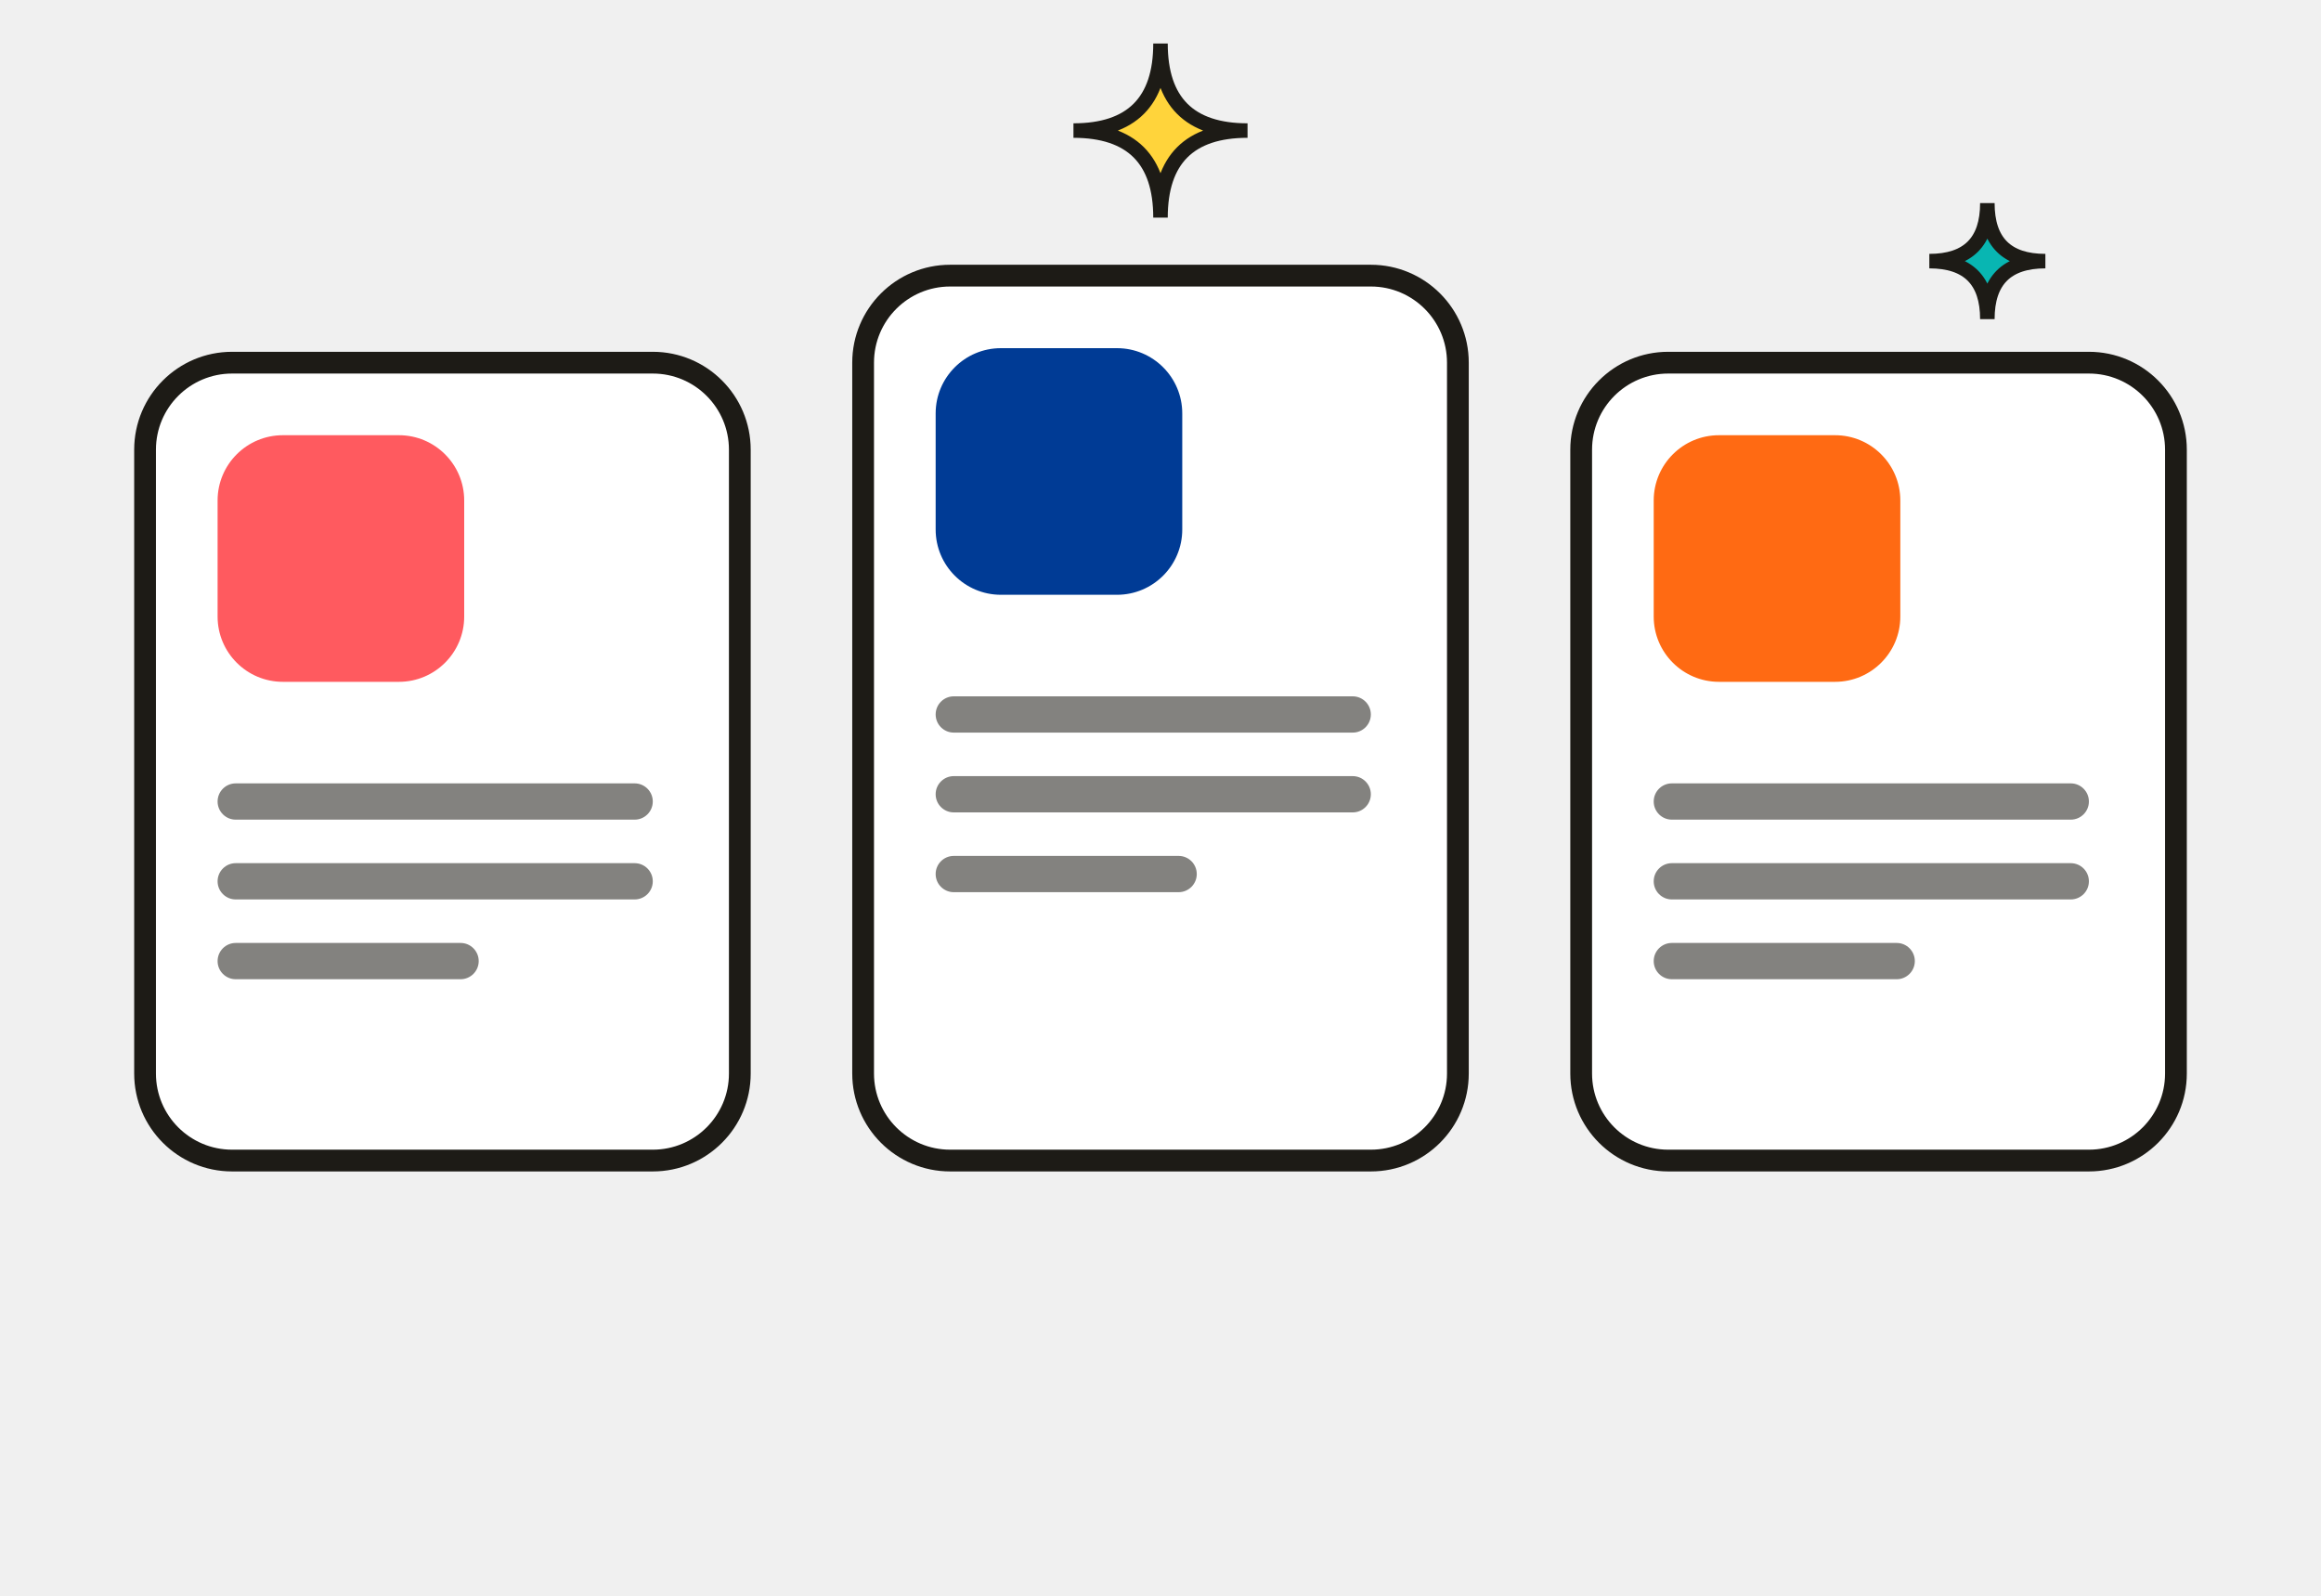
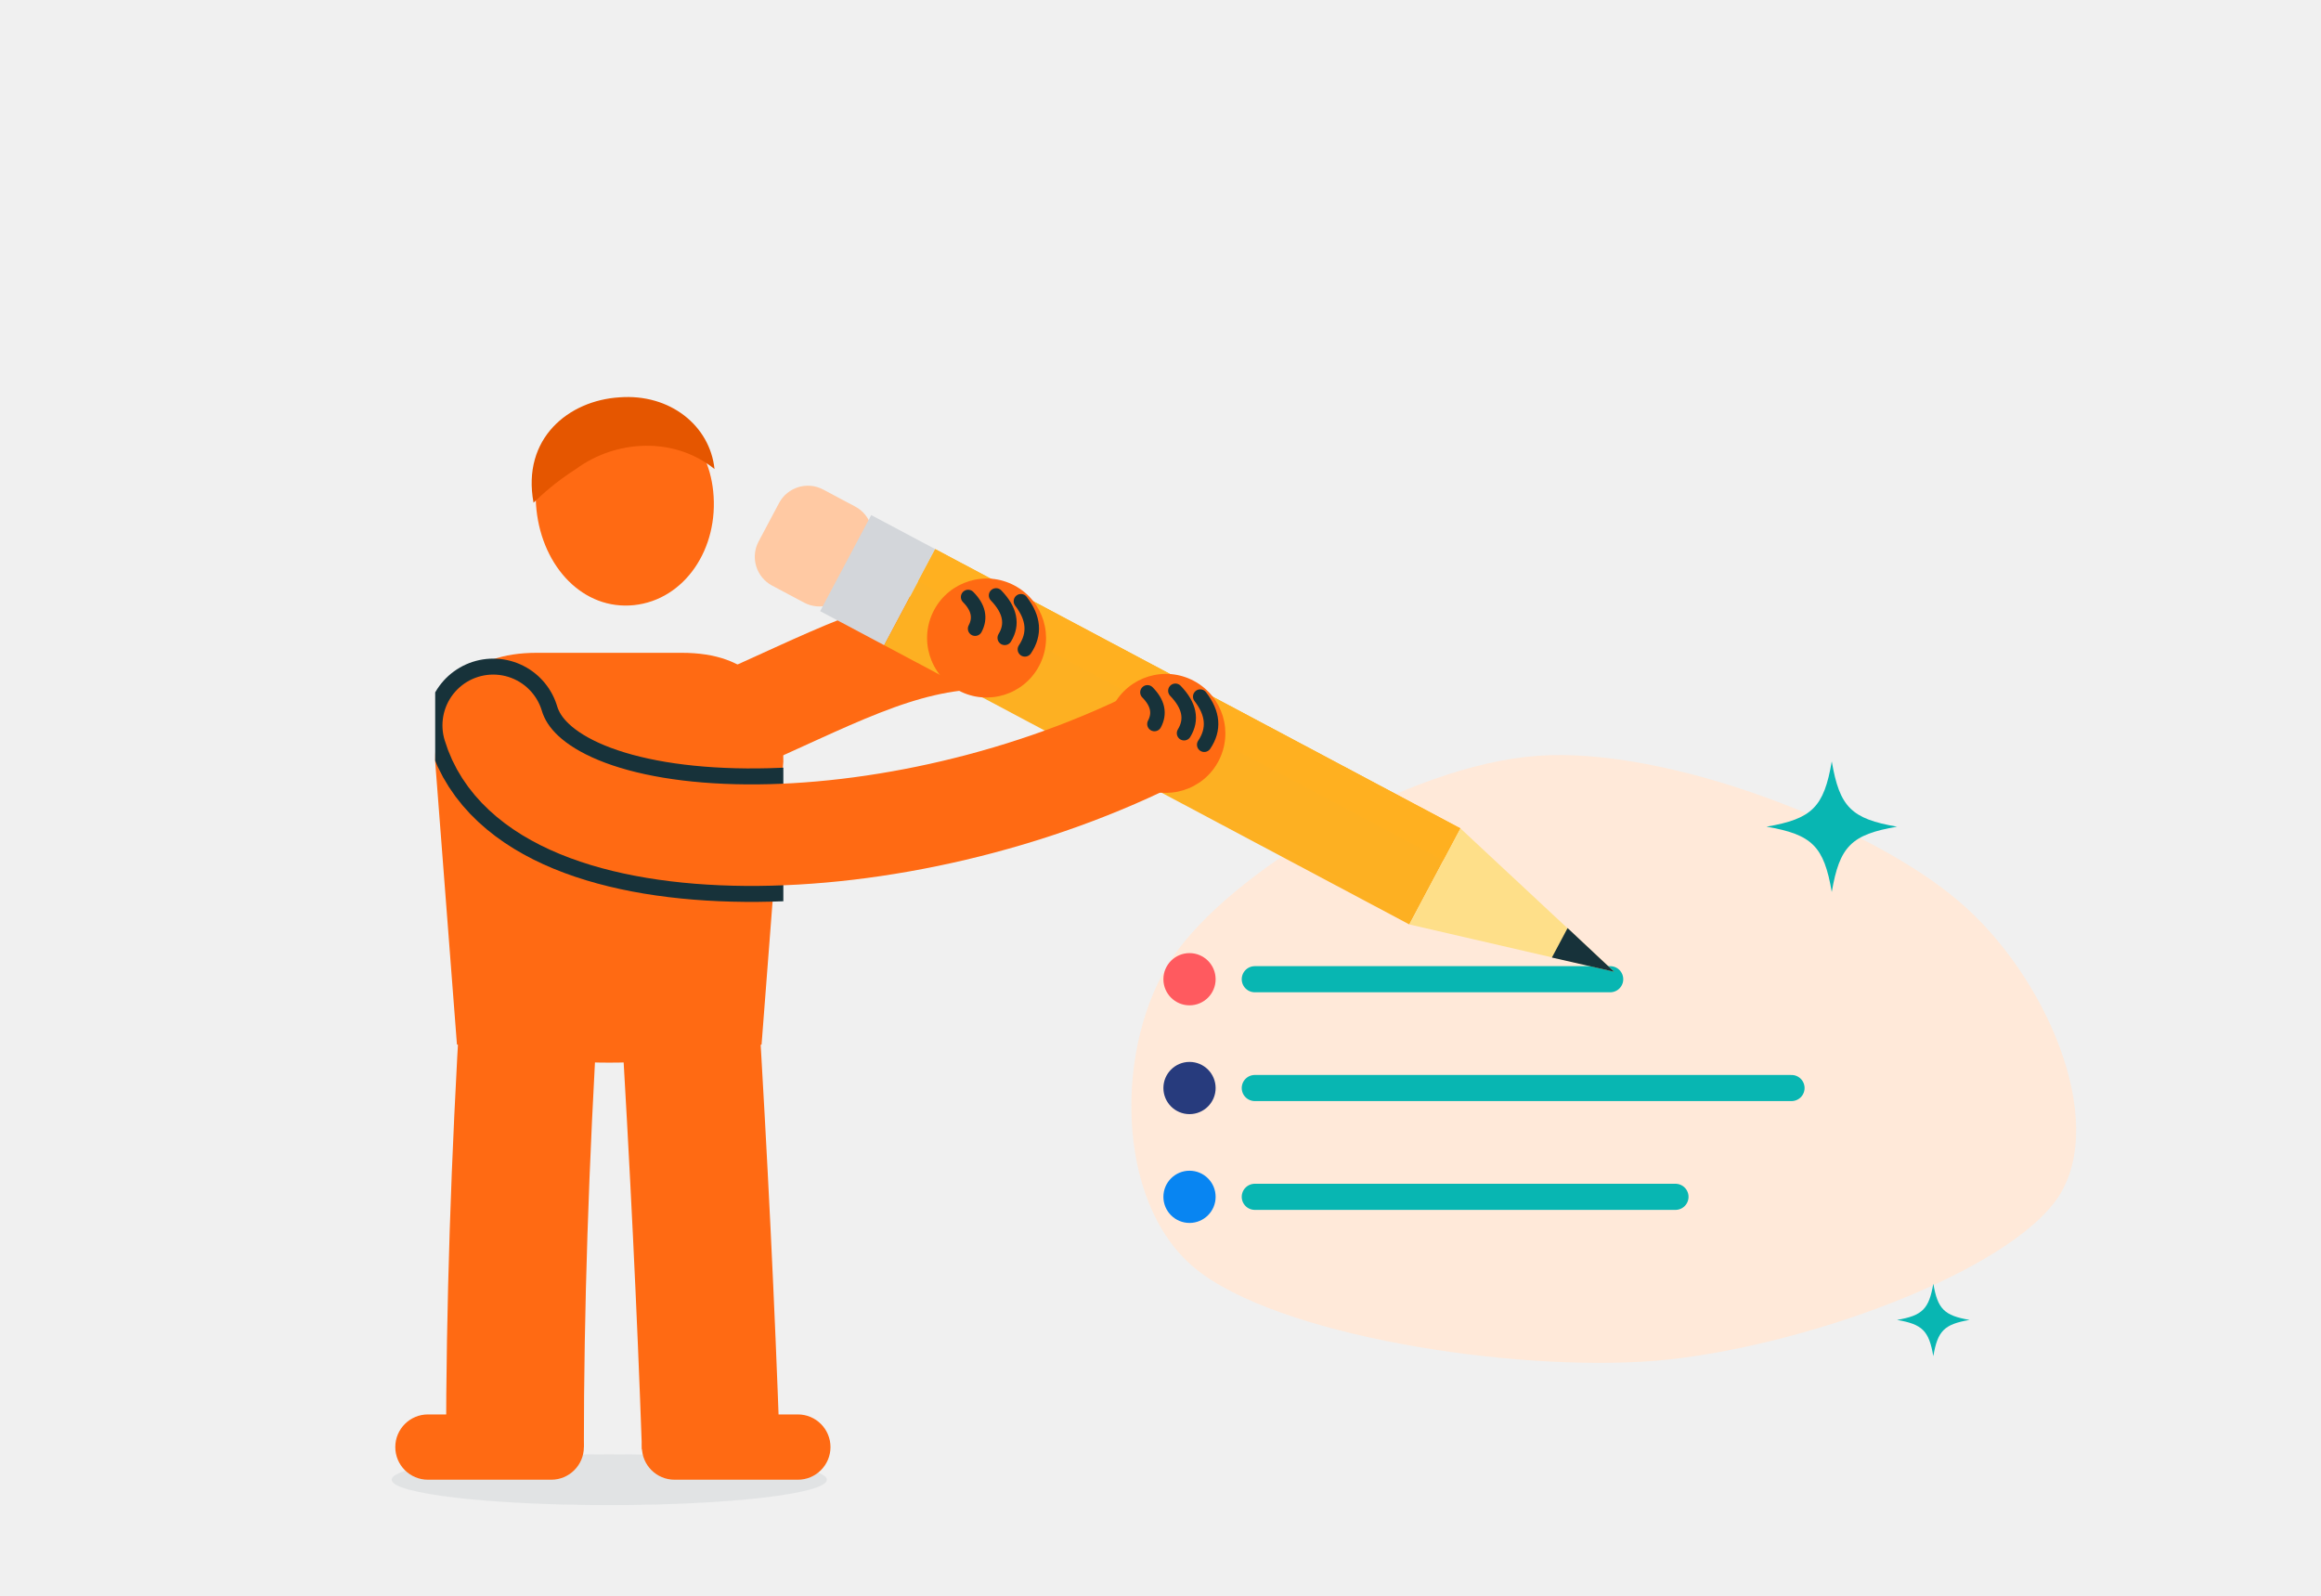
- <svg xmlns="http://www.w3.org/2000/svg" viewBox="0 0 320 220" width="320" height="220" role="img" aria-labelledby="t d">
-   <rect x="20" y="50" width="82" height="110" rx="12" fill="#FFFFFF" stroke="#1d1b16" stroke-width="3" />
-   <rect x="30" y="60" width="34" height="34" rx="9" fill="#FF5A5F" />
-   <rect x="30" y="108" width="60" height="5" rx="2.5" fill="#1d1b16" opacity=".55" />
-   <rect x="30" y="119" width="60" height="5" rx="2.5" fill="#1d1b16" opacity=".55" />
-   <rect x="30" y="130" width="36.0" height="5" rx="2.5" fill="#1d1b16" opacity=".55" />
-   <rect x="119" y="38" width="82" height="122" rx="12" fill="#FFFFFF" stroke="#1d1b16" stroke-width="3" />
-   <rect x="129" y="48" width="34" height="34" rx="9" fill="#003B95" />
-   <rect x="129" y="96" width="60" height="5" rx="2.5" fill="#1d1b16" opacity=".55" />
-   <rect x="129" y="107" width="60" height="5" rx="2.5" fill="#1d1b16" opacity=".55" />
-   <rect x="129" y="118" width="36.0" height="5" rx="2.5" fill="#1d1b16" opacity=".55" />
-   <rect x="218" y="50" width="82" height="110" rx="12" fill="#FFFFFF" stroke="#1d1b16" stroke-width="3" />
-   <rect x="228" y="60" width="34" height="34" rx="9" fill="#FF6A13" />
-   <rect x="228" y="108" width="60" height="5" rx="2.5" fill="#1d1b16" opacity=".55" />
-   <rect x="228" y="119" width="60" height="5" rx="2.5" fill="#1d1b16" opacity=".55" />
-   <rect x="228" y="130" width="36.0" height="5" rx="2.5" fill="#1d1b16" opacity=".55" />
-   <path d="M160 6 Q160 18 172 18 Q160 18 160 30 Q160 18 148 18 Q160 18 160 6Z" fill="#FFD43B" stroke="#1d1b16" stroke-width="2" />
-   <path d="M274 28 Q274 36 282 36 Q274 36 274 44 Q274 36 266 36 Q274 36 274 28Z" fill="#08B6B2" stroke="#1d1b16" stroke-width="2" />
+ <svg xmlns="http://www.w3.org/2000/svg" class="aw" viewBox="0 0 320 220" width="320" height="220" role="img" aria-labelledby="aw-t aw-d">
+   <style>.aw .up{animation:aw0 4.2s ease-in-out infinite alternate}@keyframes aw0{to{transform:translateY(-2px)}}.aw .head{animation:aw1 5.2s ease-in-out infinite alternate;transform-box:view-box;transform-origin:86.0px 82.0px}@keyframes aw1{to{transform:rotate(4deg)}}.aw .arm{animation:aw2 3.0s ease-in-out infinite alternate;transform-box:view-box;transform-origin:100.0px 100.0px}@keyframes aw2{to{transform:rotate(1.4deg)}}.aw .spark{animation:aw3 2.6s ease-in-out infinite alternate;transform-box:fill-box;transform-origin:center}@keyframes aw3{to{transform:scale(.6) rotate(20deg);opacity:.6}}.aw .spark2{animation:aw4 3.4s ease-in-out 0.6s infinite alternate;transform-box:fill-box;transform-origin:center}@keyframes aw4{to{transform:scale(.55) rotate(-20deg);opacity:.5}}@media (prefers-reduced-motion:reduce){.aw,.aw *{animation:none!important}}</style>
+   <path d="M283.8 165.0C276.8 175.5 248.1 185.9 228.3 187.6C208.4 189.2 175.9 184.1 164.7 174.8C153.6 165.6 153.7 143.9 161.6 132.1C169.5 120.3 193.9 105.5 212.0 104.2C230.1 102.9 258.1 114.0 270.0 124.2C282.0 134.3 290.7 154.4 283.8 165.0Z" fill="#ffe9d9" />
+   <circle cx="164" cy="135" r="3.6" fill="#ff5a5f" />
+   <path d="M173 135H222" fill="none" stroke="#08b6b2" stroke-width="3.6" stroke-linecap="round" stroke-linejoin="round" />
+   <circle cx="164" cy="150" r="3.6" fill="#273b7d" />
+   <path d="M173 150H247" fill="none" stroke="#08b6b2" stroke-width="3.6" stroke-linecap="round" stroke-linejoin="round" />
+   <circle cx="164" cy="165" r="3.6" fill="#0885f2" />
+   <path d="M173 165H231" fill="none" stroke="#08b6b2" stroke-width="3.6" stroke-linecap="round" stroke-linejoin="round" />
+   <g class="spark">
+     <path transform="translate(252.5491 113.9702) scale(0.9)" fill="#08b6b2" d="M0-10C1.2-3 3-1.2 10 0 3 1.2 1.2 3 0 10-1.2 3-3 1.2-10 0-3-1.2-1.2-3 0-10z" />
+   </g>
+   <g class="spark2">
+     <path transform="translate(266.5491 181.9702) scale(0.5)" fill="#08b6b2" d="M0-10C1.2-3 3-1.2 10 0 3 1.2 1.2 3 0 10-1.2 3-3 1.2-10 0-3-1.2-1.2-3 0-10z" />
+   </g>
+   <ellipse cx="84.0" cy="204.0" rx="30" ry="3.5" fill="#17323a" fill-opacity=".07" />
+   <g transform="translate(84 204) scale(1.0)">
+     <path d="M-11 -66Q-13 -33.0 -13 -4.5" fill="none" stroke="#ff6a13" stroke-width="19" stroke-linecap="butt" stroke-linejoin="round" />
+     <rect x="-29.5" y="-9.0" width="26" height="9" rx="4.5" fill="#ff6a13" />
+     <path d="M11 -66Q13 -33.0 14 -4.5" fill="none" stroke="#ff6a13" stroke-width="19" stroke-linecap="butt" stroke-linejoin="round" />
+     <rect x="4.5" y="-9.0" width="26" height="9" rx="4.5" fill="#ff6a13" />
+   </g>
+   <g class="up">
+     <g transform="translate(84 204) scale(1.0)">
+       <path d="M-24 -99Q-24 -114 -10 -114H10Q24 -114 24 -99L21 -60Q0 -55 -21 -60Z" fill="#ff6a13" />
+     </g>
+     <g class="head">
+       <g transform="translate(84 204) scale(1.0)">
+         <g transform="translate(2 -134) rotate(-6)">
+           <path d="M0 -14C8 -14 12.5 -8 12.5 -1C12.5 7 7 13.5 0 13.5C-7 13.5 -12 7 -12 -1C-12 -8 -8 -14 0 -14Z" fill="#ff6a13" />
+           <path d="M-12.3 -2C-13 -11 -6 -15.5 1 -15.2C8 -15 13 -10 13 -4C8 -9 0 -9.5 -6 -6C-9 -4.5 -11 -3 -12.3 -2Z" fill="#e55600" />
+         </g>
+       </g>
+     </g>
+     <g class="arm">
+       <g transform="translate(84 204) scale(1.0)">
+         <path d="M16 -104C30 -110 40 -116 52.0 -116.0" fill="none" stroke="#ff6a13" stroke-width="14" stroke-linecap="round" stroke-linejoin="round" />
+         <g transform="translate(22 -132) rotate(28)">
+           <rect x="0" y="-7.5" width="14" height="15" rx="4.5" fill="#ffc9a3" />
+           <rect x="12" y="-7.5" width="10" height="15" fill="#d3d6da" />
+           <rect x="22" y="-7.5" width="82" height="15" fill="#fdb022" />
+           <rect x="22" y="-7.5" width="82" height="5" fill="#ffb020" />
+           <path d="M104 -7.5L132 0L104 7.5Z" fill="#fedf89" />
+           <path d="M123.5 -2.3L132 0L123.5 2.3Z" fill="#17323a" />
+         </g>
+         <g transform="translate(52.02022 -116.038) rotate(28)">
+           <circle r="8.2" fill="#ff6a13" />
+           <path d="M-1.6-5.8q4 1.3 3.8 4.6M1.8-6.7q4 1.8 3.6 5.6M-4.9-3.8q2.9 0.9 2.9 3.4" fill="none" stroke="#17323a" stroke-width="2.0" stroke-linecap="round" stroke-linejoin="round" />
+         </g>
+         <clipPath id="aw-c1">
+           <rect x="-24" y="-114" width="48" height="54" />
+         </clipPath>
+         <g clip-path="url(#aw-c1)">
+           <path d="M-16 -104C-10 -84 40 -84 76.7 -102.9" fill="none" stroke="#17323a" stroke-width="18.4" stroke-linecap="round" stroke-linejoin="round" />
+         </g>
+         <path d="M-16 -104C-10 -84 40 -84 76.7 -102.9" fill="none" stroke="#ff6a13" stroke-width="14" stroke-linecap="round" stroke-linejoin="round" />
+         <g transform="translate(76.74275 -102.8928) rotate(28)">
+           <circle r="8.2" fill="#ff6a13" />
+           <path d="M-1.6-5.8q4 1.3 3.8 4.6M1.8-6.7q4 1.8 3.6 5.6M-4.9-3.8q2.9 0.9 2.9 3.4" fill="none" stroke="#17323a" stroke-width="2.0" stroke-linecap="round" stroke-linejoin="round" />
+         </g>
+       </g>
+     </g>
+   </g>
</svg>
